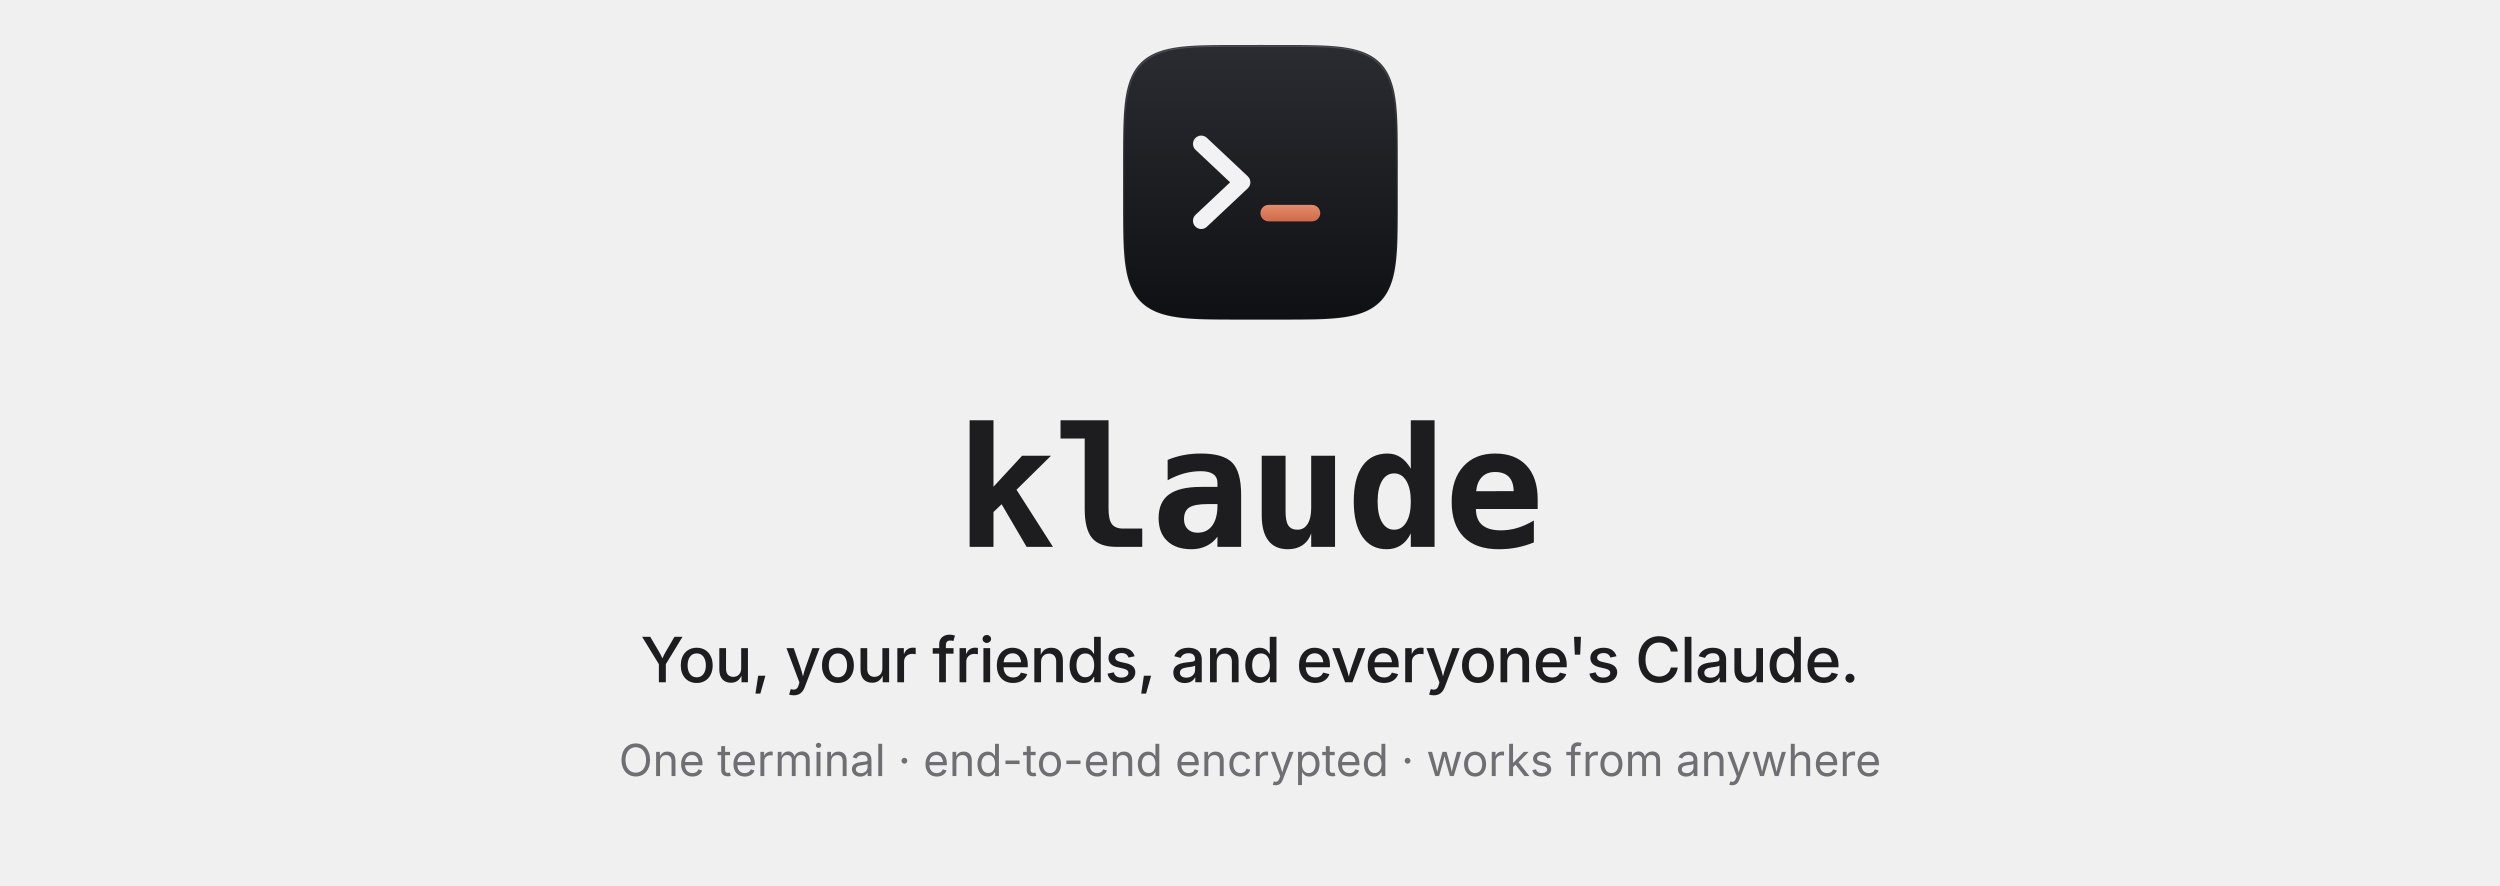
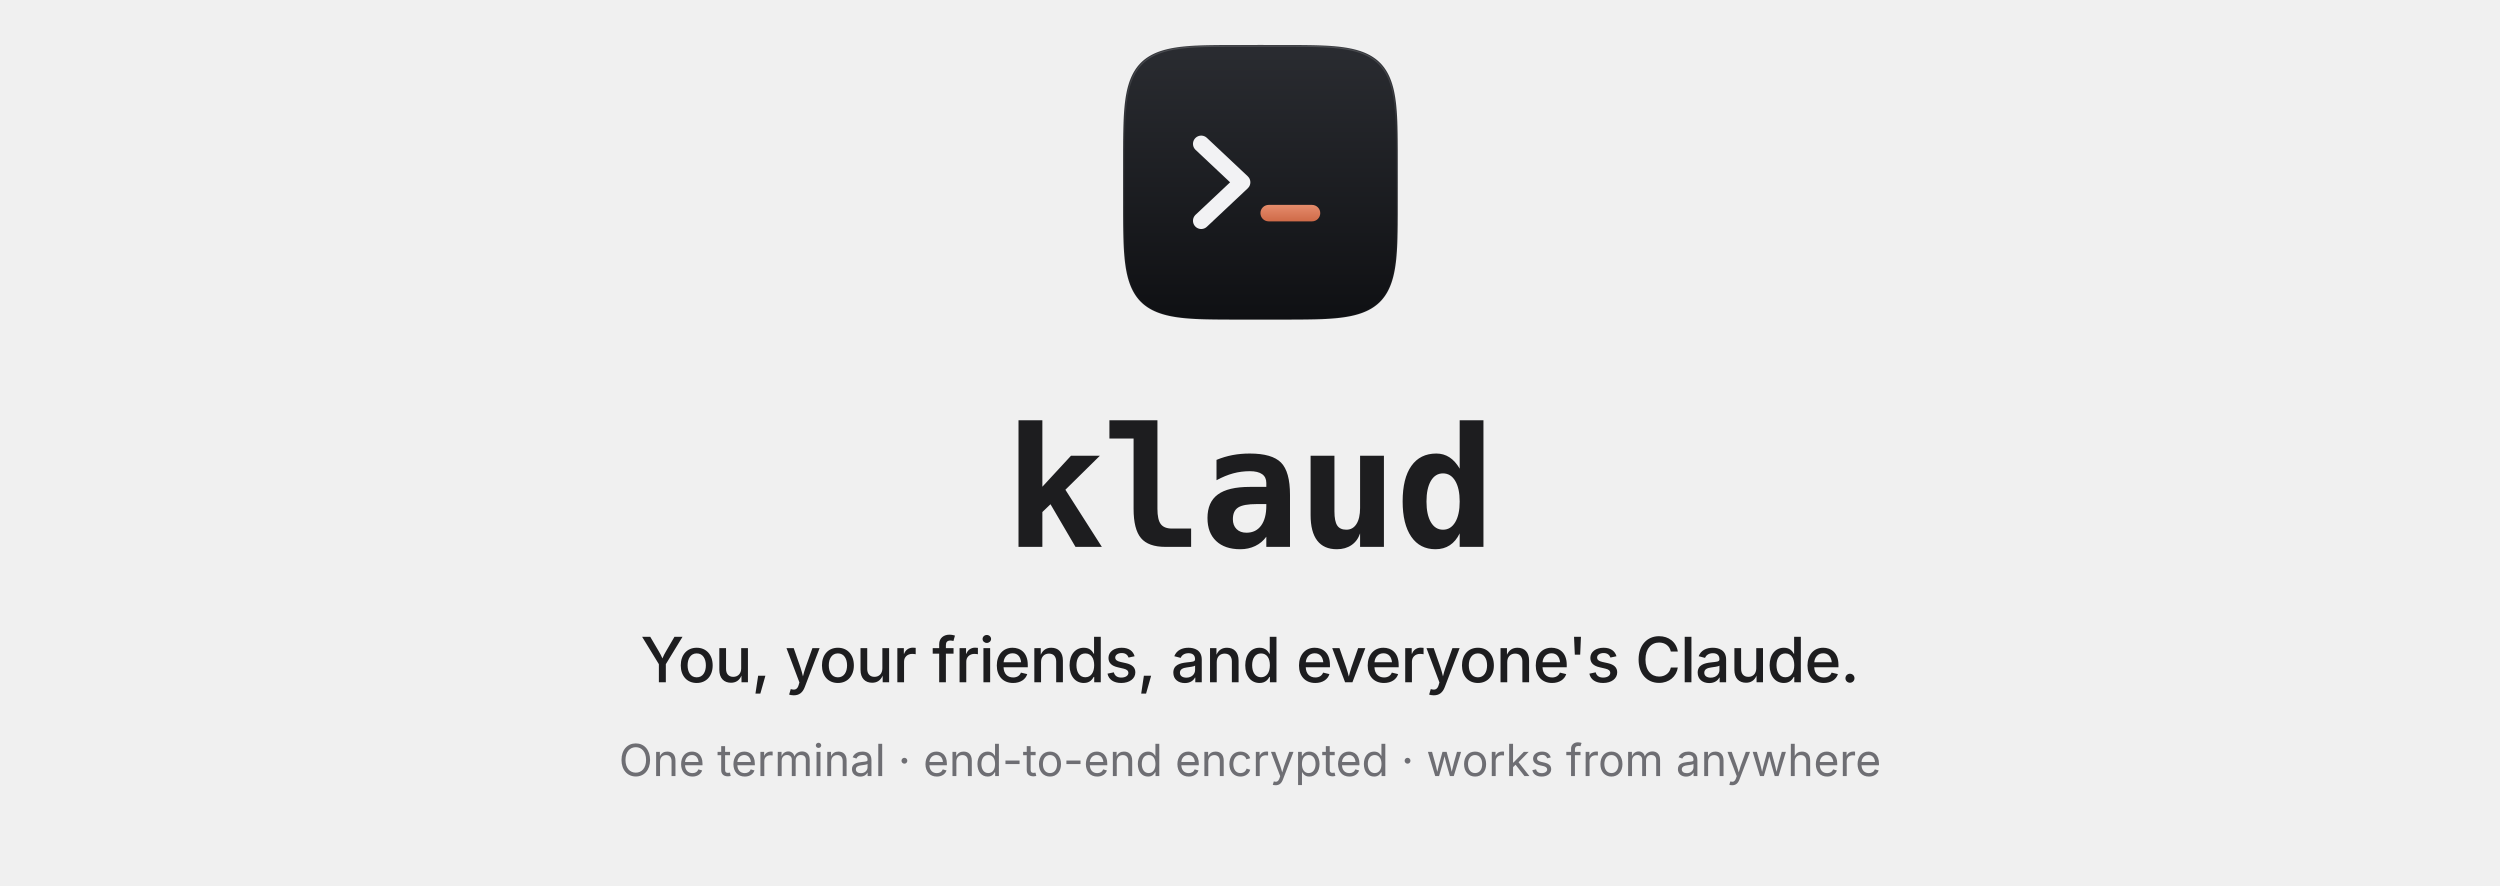
- <svg xmlns="http://www.w3.org/2000/svg" width="960" height="340" viewBox="0 0 960 340" role="img" aria-label="klaude: you, your friends, and everyone's Claude">
+ <svg xmlns="http://www.w3.org/2000/svg" width="960" height="340" viewBox="0 0 960 340" role="img" aria-label="klaud: you, your friends, and everyone's Claude">
  <g transform="translate(424 10) scale(0.1172)">
    <defs>
      <linearGradient id="blbg" x1="0" y1="0" x2="0" y2="1">
        <stop offset="0" stop-color="#2A2C31" />
        <stop offset="1" stop-color="#0F1013" />
      </linearGradient>
      <linearGradient id="blrim" x1="0" y1="0" x2="0" y2="1">
        <stop offset="0" stop-color="#FFFFFF" stop-opacity="0.16" />
        <stop offset="0.35" stop-color="#FFFFFF" stop-opacity="0.04" />
        <stop offset="1" stop-color="#FFFFFF" stop-opacity="0" />
      </linearGradient>
      <linearGradient id="blcursor" x1="0" y1="0" x2="0" y2="1">
        <stop offset="0" stop-color="#E58C6C" />
        <stop offset="1" stop-color="#CF6A48" />
      </linearGradient>
    </defs>
    <path d="M962.00,512.00 L961.94,616.80 L961.75,650.27 L961.44,674.58 L961.01,694.35 L960.46,711.29 L959.78,726.26 L958.97,739.75 L958.04,752.08 L956.98,763.47 L955.80,774.07 L954.49,783.99 L953.06,793.32 L951.49,802.14 L949.80,810.50 L947.97,818.44 L946.01,826.01 L943.92,833.22 L941.70,840.12 L939.34,846.72 L936.84,853.04 L934.20,859.09 L931.42,864.90 L928.50,870.48 L925.42,875.83 L922.20,880.97 L918.83,885.90 L915.30,890.64 L911.62,895.19 L907.77,899.56 L903.75,903.75 L899.56,907.77 L895.19,911.62 L890.64,915.30 L885.90,918.83 L880.97,922.20 L875.83,925.42 L870.48,928.50 L864.90,931.42 L859.09,934.20 L853.04,936.84 L846.72,939.34 L840.12,941.70 L833.22,943.92 L826.01,946.01 L818.44,947.97 L810.50,949.80 L802.14,951.49 L793.32,953.06 L783.99,954.49 L774.07,955.80 L763.47,956.98 L752.08,958.04 L739.75,958.97 L726.26,959.78 L711.29,960.46 L694.35,961.01 L674.58,961.44 L650.27,961.75 L616.80,961.94 L512.00,962.00 L407.20,961.94 L373.73,961.75 L349.42,961.44 L329.65,961.01 L312.71,960.46 L297.74,959.78 L284.25,958.97 L271.92,958.04 L260.53,956.98 L249.93,955.80 L240.01,954.49 L230.68,953.06 L221.86,951.49 L213.50,949.80 L205.56,947.97 L197.99,946.01 L190.78,943.92 L183.88,941.70 L177.28,939.34 L170.96,936.84 L164.91,934.20 L159.10,931.42 L153.52,928.50 L148.17,925.42 L143.03,922.20 L138.10,918.83 L133.36,915.30 L128.81,911.62 L124.44,907.77 L120.25,903.75 L116.23,899.56 L112.38,895.19 L108.70,890.64 L105.17,885.90 L101.80,880.97 L98.58,875.83 L95.50,870.48 L92.58,864.90 L89.80,859.09 L87.16,853.04 L84.66,846.72 L82.30,840.12 L80.08,833.22 L77.99,826.01 L76.03,818.44 L74.20,810.50 L72.51,802.14 L70.94,793.32 L69.51,783.99 L68.20,774.07 L67.02,763.47 L65.96,752.08 L65.03,739.75 L64.22,726.26 L63.54,711.29 L62.99,694.35 L62.56,674.58 L62.25,650.27 L62.06,616.80 L62.00,512.00 L62.06,407.20 L62.25,373.73 L62.56,349.42 L62.99,329.65 L63.54,312.71 L64.22,297.74 L65.03,284.25 L65.96,271.92 L67.02,260.53 L68.20,249.93 L69.51,240.01 L70.94,230.68 L72.51,221.86 L74.20,213.50 L76.03,205.56 L77.99,197.99 L80.08,190.78 L82.30,183.88 L84.66,177.28 L87.16,170.96 L89.80,164.91 L92.58,159.10 L95.50,153.52 L98.58,148.17 L101.80,143.03 L105.17,138.10 L108.70,133.36 L112.38,128.81 L116.23,124.44 L120.25,120.25 L124.44,116.23 L128.81,112.38 L133.36,108.70 L138.10,105.17 L143.03,101.80 L148.17,98.58 L153.52,95.50 L159.10,92.58 L164.91,89.80 L170.96,87.16 L177.28,84.66 L183.88,82.30 L190.78,80.08 L197.99,77.99 L205.56,76.03 L213.50,74.20 L221.86,72.51 L230.68,70.94 L240.01,69.51 L249.93,68.20 L260.53,67.02 L271.92,65.96 L284.25,65.03 L297.74,64.22 L312.71,63.54 L329.65,62.99 L349.42,62.56 L373.73,62.25 L407.20,62.06 L512.00,62.00 L616.80,62.06 L650.27,62.25 L674.58,62.56 L694.35,62.99 L711.29,63.54 L726.26,64.22 L739.75,65.03 L752.08,65.96 L763.47,67.02 L774.07,68.20 L783.99,69.51 L793.32,70.94 L802.14,72.51 L810.50,74.20 L818.44,76.03 L826.01,77.99 L833.22,80.08 L840.12,82.30 L846.72,84.66 L853.04,87.16 L859.09,89.80 L864.90,92.58 L870.48,95.50 L875.83,98.58 L880.97,101.80 L885.90,105.17 L890.64,108.70 L895.19,112.38 L899.56,116.23 L903.75,120.25 L907.77,124.44 L911.62,128.81 L915.30,133.36 L918.83,138.10 L922.20,143.03 L925.42,148.17 L928.50,153.52 L931.42,159.10 L934.20,164.91 L936.84,170.96 L939.34,177.28 L941.70,183.88 L943.92,190.78 L946.01,197.99 L947.97,205.56 L949.80,213.50 L951.49,221.86 L953.06,230.68 L954.49,240.01 L955.80,249.93 L956.98,260.53 L958.04,271.92 L958.97,284.25 L959.78,297.74 L960.46,312.71 L961.01,329.65 L961.44,349.42 L961.75,373.73 L961.94,407.20 Z" fill="url(#blbg)" />
    <path d="M962.00,512.00 L961.94,616.80 L961.75,650.27 L961.44,674.58 L961.01,694.35 L960.46,711.29 L959.78,726.26 L958.97,739.75 L958.04,752.08 L956.98,763.47 L955.80,774.07 L954.49,783.99 L953.06,793.32 L951.49,802.14 L949.80,810.50 L947.97,818.44 L946.01,826.01 L943.92,833.22 L941.70,840.12 L939.34,846.72 L936.84,853.04 L934.20,859.09 L931.42,864.90 L928.50,870.48 L925.42,875.83 L922.20,880.97 L918.83,885.90 L915.30,890.64 L911.62,895.19 L907.77,899.56 L903.75,903.75 L899.56,907.77 L895.19,911.62 L890.64,915.30 L885.90,918.83 L880.97,922.20 L875.83,925.42 L870.48,928.50 L864.90,931.42 L859.09,934.20 L853.04,936.84 L846.72,939.34 L840.12,941.70 L833.22,943.92 L826.01,946.01 L818.44,947.97 L810.50,949.80 L802.14,951.49 L793.32,953.06 L783.99,954.49 L774.07,955.80 L763.47,956.98 L752.08,958.04 L739.75,958.97 L726.26,959.78 L711.29,960.46 L694.35,961.01 L674.58,961.44 L650.27,961.75 L616.80,961.94 L512.00,962.00 L407.20,961.94 L373.73,961.75 L349.42,961.44 L329.65,961.01 L312.71,960.46 L297.74,959.78 L284.25,958.97 L271.92,958.04 L260.53,956.98 L249.93,955.80 L240.01,954.49 L230.68,953.06 L221.86,951.49 L213.50,949.80 L205.56,947.97 L197.99,946.01 L190.78,943.92 L183.88,941.70 L177.28,939.34 L170.96,936.84 L164.91,934.20 L159.10,931.42 L153.52,928.50 L148.17,925.42 L143.03,922.20 L138.10,918.83 L133.36,915.30 L128.81,911.62 L124.44,907.77 L120.25,903.75 L116.23,899.56 L112.38,895.19 L108.70,890.64 L105.17,885.90 L101.80,880.97 L98.58,875.83 L95.50,870.48 L92.58,864.90 L89.80,859.09 L87.16,853.04 L84.66,846.72 L82.30,840.12 L80.08,833.22 L77.99,826.01 L76.03,818.44 L74.20,810.50 L72.51,802.14 L70.94,793.32 L69.51,783.99 L68.20,774.07 L67.02,763.47 L65.96,752.08 L65.03,739.75 L64.22,726.26 L63.54,711.29 L62.99,694.35 L62.56,674.58 L62.25,650.27 L62.06,616.80 L62.00,512.00 L62.06,407.20 L62.25,373.73 L62.56,349.42 L62.99,329.65 L63.54,312.71 L64.22,297.74 L65.03,284.25 L65.96,271.92 L67.02,260.53 L68.20,249.93 L69.51,240.01 L70.94,230.68 L72.51,221.86 L74.20,213.50 L76.03,205.56 L77.99,197.99 L80.08,190.78 L82.30,183.88 L84.66,177.28 L87.16,170.96 L89.80,164.91 L92.58,159.10 L95.50,153.52 L98.58,148.17 L101.80,143.03 L105.17,138.10 L108.70,133.36 L112.38,128.81 L116.23,124.44 L120.25,120.25 L124.44,116.23 L128.81,112.38 L133.36,108.70 L138.10,105.17 L143.03,101.80 L148.17,98.58 L153.52,95.50 L159.10,92.58 L164.91,89.80 L170.96,87.16 L177.28,84.66 L183.88,82.30 L190.78,80.08 L197.99,77.99 L205.56,76.03 L213.50,74.20 L221.86,72.51 L230.68,70.94 L240.01,69.51 L249.93,68.20 L260.53,67.02 L271.92,65.96 L284.25,65.03 L297.74,64.22 L312.71,63.54 L329.65,62.99 L349.42,62.56 L373.73,62.25 L407.20,62.06 L512.00,62.00 L616.80,62.06 L650.27,62.25 L674.58,62.56 L694.35,62.99 L711.29,63.54 L726.26,64.22 L739.75,65.03 L752.08,65.96 L763.47,67.02 L774.07,68.20 L783.99,69.51 L793.32,70.94 L802.14,72.51 L810.50,74.20 L818.44,76.03 L826.01,77.99 L833.22,80.08 L840.12,82.30 L846.72,84.66 L853.04,87.16 L859.09,89.80 L864.90,92.58 L870.48,95.50 L875.83,98.58 L880.97,101.80 L885.90,105.17 L890.64,108.70 L895.19,112.38 L899.56,116.23 L903.75,120.25 L907.77,124.44 L911.62,128.81 L915.30,133.36 L918.83,138.10 L922.20,143.03 L925.42,148.17 L928.50,153.52 L931.42,159.10 L934.20,164.91 L936.84,170.96 L939.34,177.28 L941.70,183.88 L943.92,190.78 L946.01,197.99 L947.97,205.56 L949.80,213.50 L951.49,221.86 L953.06,230.68 L954.49,240.01 L955.80,249.93 L956.98,260.53 L958.04,271.92 L958.97,284.25 L959.78,297.74 L960.46,312.71 L961.01,329.65 L961.44,349.42 L961.75,373.73 L961.94,407.20 Z" fill="none" stroke="#FFFFFF" stroke-opacity="0.09" stroke-width="3" />
    <path d="M958.00,512.00 L957.94,615.87 L957.76,649.04 L957.45,673.14 L957.02,692.73 L956.47,709.52 L955.80,724.36 L955.00,737.73 L954.08,749.95 L953.03,761.23 L951.86,771.74 L950.56,781.57 L949.14,790.82 L947.59,799.56 L945.91,807.85 L944.10,815.72 L942.16,823.21 L940.09,830.37 L937.88,837.20 L935.54,843.74 L933.06,850.00 L930.45,856.01 L927.69,861.77 L924.79,867.29 L921.75,872.60 L918.56,877.69 L915.21,882.58 L911.72,887.28 L908.06,891.79 L904.25,896.11 L900.27,900.27 L896.11,904.25 L891.79,908.06 L887.28,911.72 L882.58,915.21 L877.69,918.56 L872.60,921.75 L867.29,924.79 L861.77,927.69 L856.01,930.45 L850.00,933.06 L843.74,935.54 L837.20,937.88 L830.37,940.09 L823.21,942.16 L815.72,944.10 L807.85,945.91 L799.56,947.59 L790.82,949.14 L781.57,950.56 L771.74,951.86 L761.23,953.03 L749.95,954.08 L737.73,955.00 L724.36,955.80 L709.52,956.47 L692.73,957.02 L673.14,957.45 L649.04,957.76 L615.87,957.94 L512.00,958.00 L408.13,957.94 L374.96,957.76 L350.86,957.45 L331.27,957.02 L314.48,956.47 L299.64,955.80 L286.27,955.00 L274.05,954.08 L262.77,953.03 L252.26,951.86 L242.43,950.56 L233.18,949.14 L224.44,947.59 L216.15,945.91 L208.28,944.10 L200.79,942.16 L193.63,940.09 L186.80,937.88 L180.26,935.54 L174.00,933.06 L167.99,930.45 L162.23,927.69 L156.71,924.79 L151.40,921.75 L146.31,918.56 L141.42,915.21 L136.72,911.72 L132.21,908.06 L127.89,904.25 L123.73,900.27 L119.75,896.11 L115.94,891.79 L112.28,887.28 L108.79,882.58 L105.44,877.69 L102.25,872.60 L99.21,867.29 L96.31,861.77 L93.55,856.01 L90.94,850.00 L88.46,843.74 L86.12,837.20 L83.91,830.37 L81.84,823.21 L79.90,815.72 L78.09,807.85 L76.41,799.56 L74.86,790.82 L73.44,781.57 L72.14,771.74 L70.97,761.23 L69.92,749.95 L69.00,737.73 L68.20,724.36 L67.53,709.52 L66.98,692.73 L66.55,673.14 L66.24,649.04 L66.06,615.87 L66.00,512.00 L66.06,408.13 L66.24,374.96 L66.55,350.86 L66.98,331.27 L67.53,314.48 L68.20,299.64 L69.00,286.27 L69.92,274.05 L70.97,262.77 L72.14,252.26 L73.44,242.43 L74.86,233.18 L76.41,224.44 L78.09,216.15 L79.90,208.28 L81.84,200.79 L83.91,193.63 L86.12,186.80 L88.46,180.26 L90.94,174.00 L93.55,167.99 L96.31,162.23 L99.21,156.71 L102.25,151.40 L105.44,146.31 L108.79,141.42 L112.28,136.72 L115.94,132.21 L119.75,127.89 L123.73,123.73 L127.89,119.75 L132.21,115.94 L136.72,112.28 L141.42,108.79 L146.31,105.44 L151.40,102.25 L156.71,99.21 L162.23,96.31 L167.99,93.55 L174.00,90.94 L180.26,88.46 L186.80,86.12 L193.63,83.91 L200.79,81.84 L208.28,79.90 L216.15,78.09 L224.44,76.41 L233.18,74.86 L242.43,73.44 L252.26,72.14 L262.77,70.97 L274.05,69.92 L286.27,69.00 L299.64,68.20 L314.48,67.53 L331.27,66.98 L350.86,66.55 L374.96,66.24 L408.13,66.06 L512.00,66.00 L615.87,66.06 L649.04,66.24 L673.14,66.55 L692.73,66.98 L709.52,67.53 L724.36,68.20 L737.73,69.00 L749.95,69.92 L761.23,70.97 L771.74,72.14 L781.57,73.44 L790.82,74.86 L799.56,76.41 L807.85,78.09 L815.72,79.90 L823.21,81.84 L830.37,83.91 L837.20,86.12 L843.74,88.46 L850.00,90.94 L856.01,93.55 L861.77,96.31 L867.29,99.21 L872.60,102.25 L877.69,105.44 L882.58,108.79 L887.28,112.28 L891.79,115.94 L896.11,119.75 L900.27,123.73 L904.25,127.89 L908.06,132.21 L911.72,136.72 L915.21,141.42 L918.56,146.31 L921.75,151.40 L924.79,156.71 L927.69,162.23 L930.45,167.99 L933.06,174.00 L935.54,180.26 L937.88,186.80 L940.09,193.63 L942.16,200.79 L944.10,208.28 L945.91,216.15 L947.59,224.44 L949.14,233.18 L950.56,242.43 L951.86,252.26 L953.03,262.77 L954.08,274.05 L955.00,286.27 L955.80,299.64 L956.47,314.48 L957.02,331.27 L957.45,350.86 L957.76,374.96 L957.94,408.13 Z" fill="none" stroke="url(#blrim)" stroke-width="4" />
    <path d="M318 386 L452 512 L318 638" fill="none" stroke="#F2F2F4" stroke-width="54" stroke-linecap="round" stroke-linejoin="round" />
    <rect x="512" y="586" width="196" height="54" rx="27" fill="url(#blcursor)" />
  </g>
-   <text x="480" y="210" text-anchor="middle" font-family="ui-monospace, 'SF Mono', SFMono-Regular, Menlo, 'JetBrains Mono', Consolas, monospace" font-size="64" font-weight="600" letter-spacing="-1" fill="#1D1D1F">klaude</text>
+   <text x="480" y="210" text-anchor="middle" font-family="ui-monospace, 'SF Mono', SFMono-Regular, Menlo, 'JetBrains Mono', Consolas, monospace" font-size="64" font-weight="600" letter-spacing="-1" fill="#1D1D1F">klaud</text>
  <text x="480" y="262" text-anchor="middle" font-family="-apple-system, BlinkMacSystemFont, 'SF Pro Text', 'Segoe UI', Inter, Helvetica, Arial, sans-serif" font-size="24" font-weight="500" letter-spacing="-0.3" fill="#1D1D1F">You, your friends, and everyone's Claude.</text>
  <text x="480" y="298" text-anchor="middle" font-family="-apple-system, BlinkMacSystemFont, 'SF Pro Text', 'Segoe UI', Inter, Helvetica, Arial, sans-serif" font-size="17" font-weight="400" fill="#6E6E73">One terminal · end-to-end encrypted · works from anywhere</text>
</svg>
